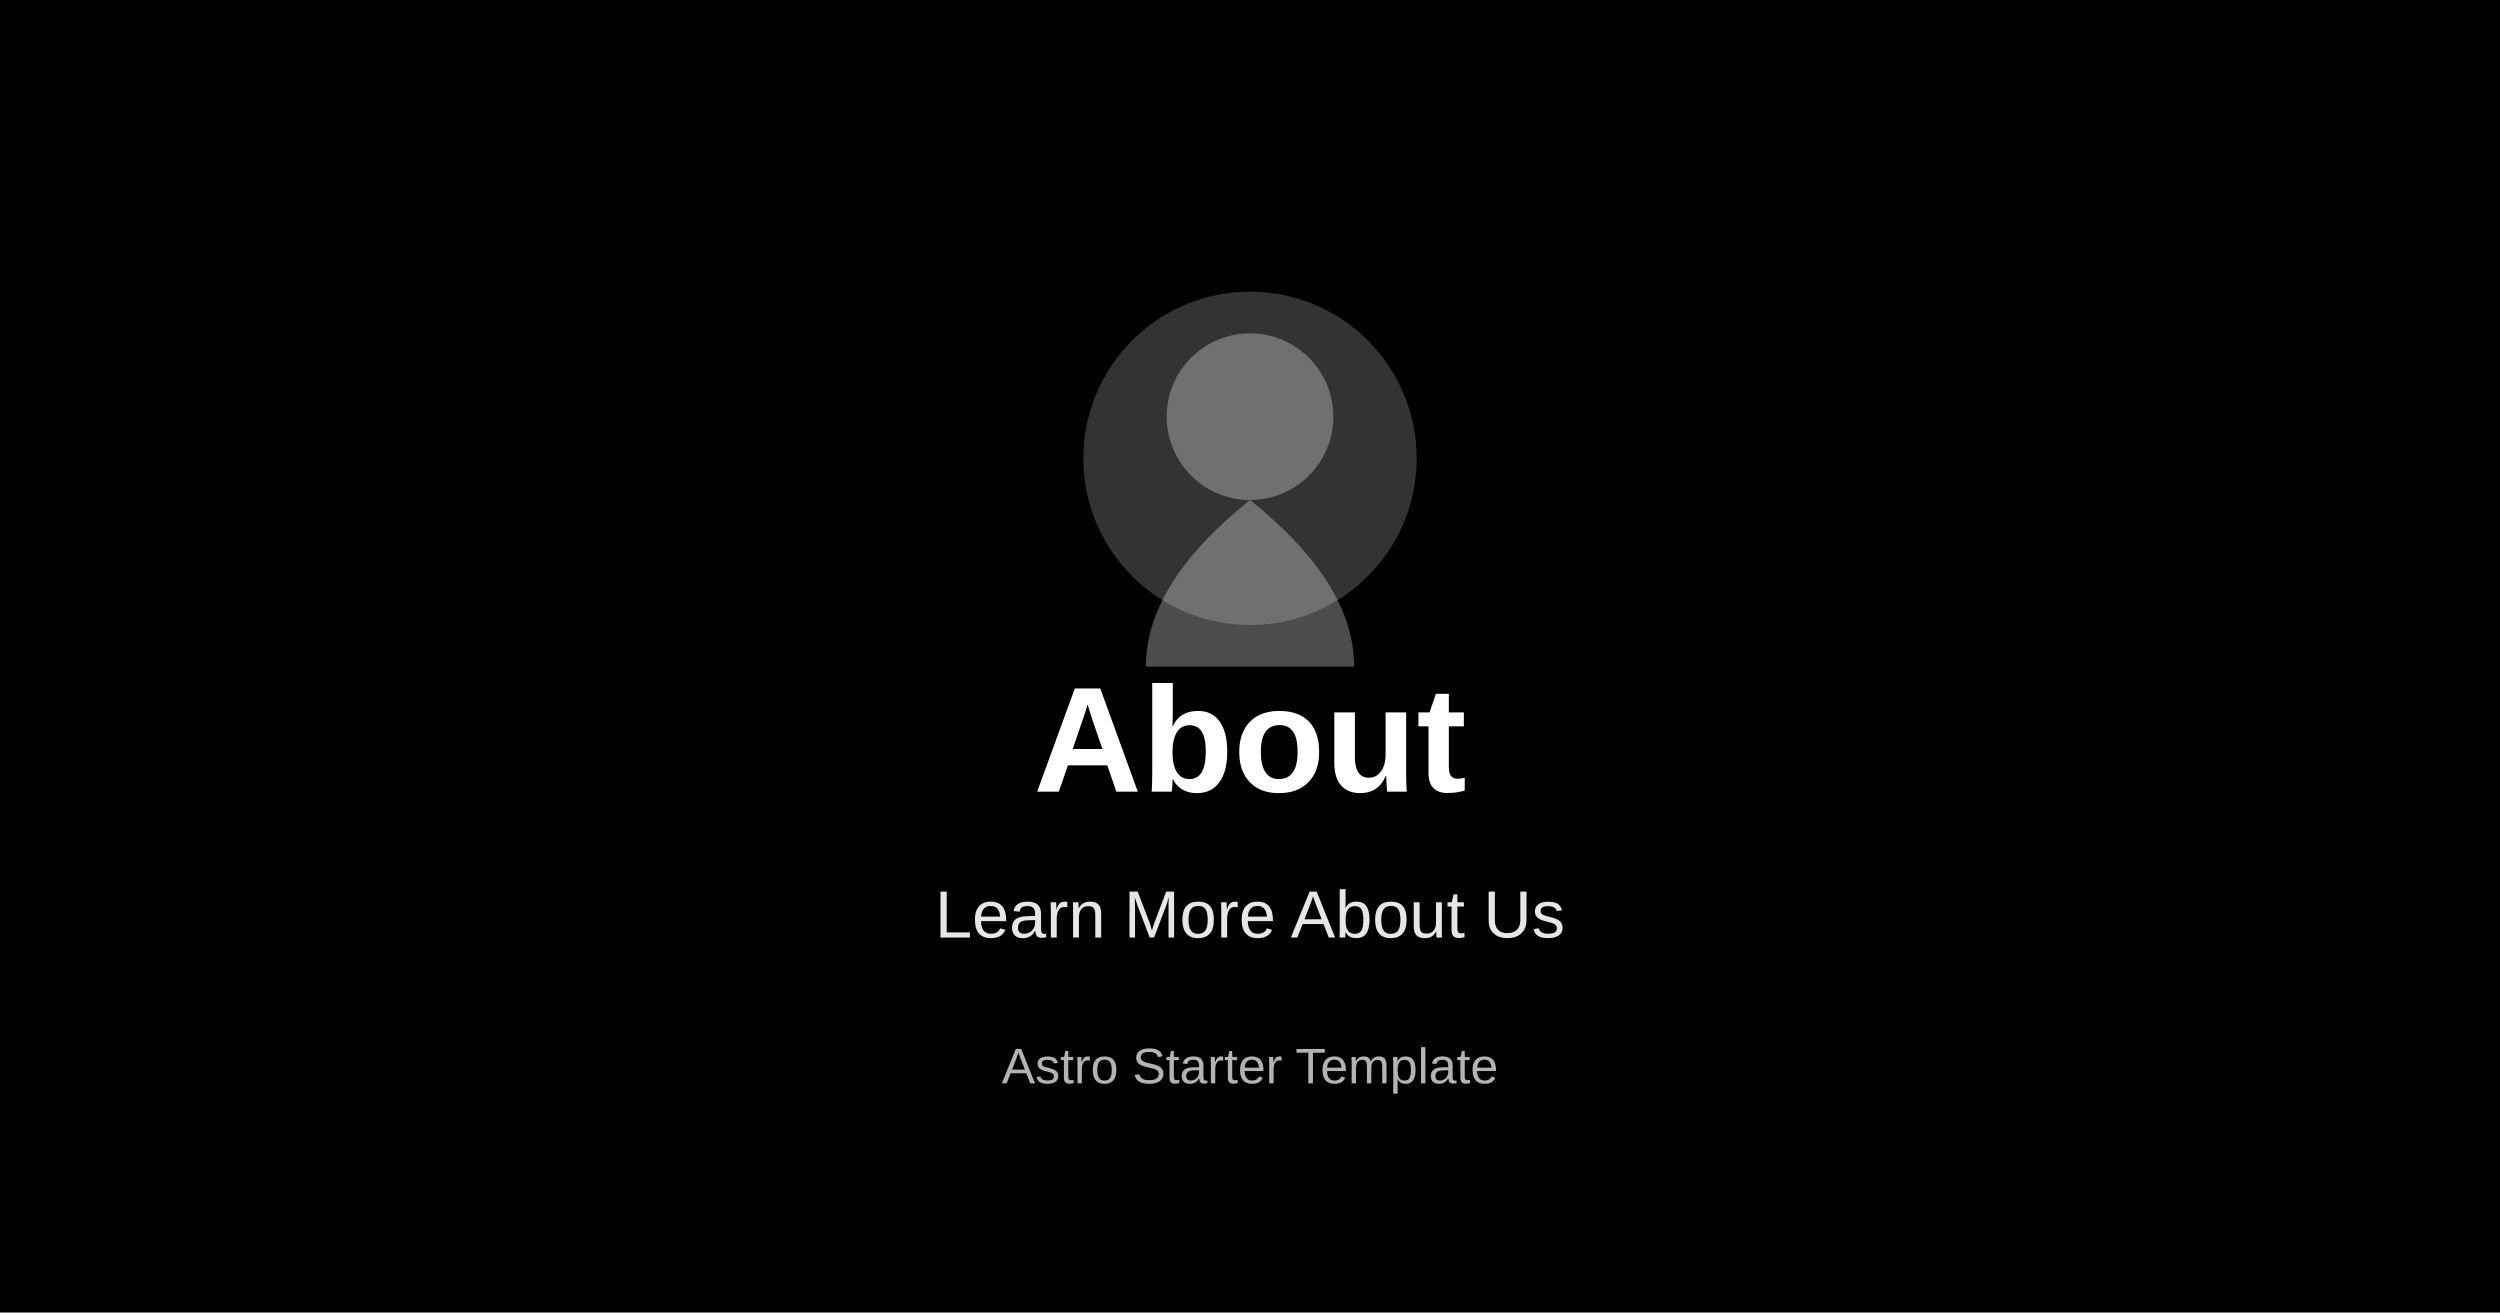
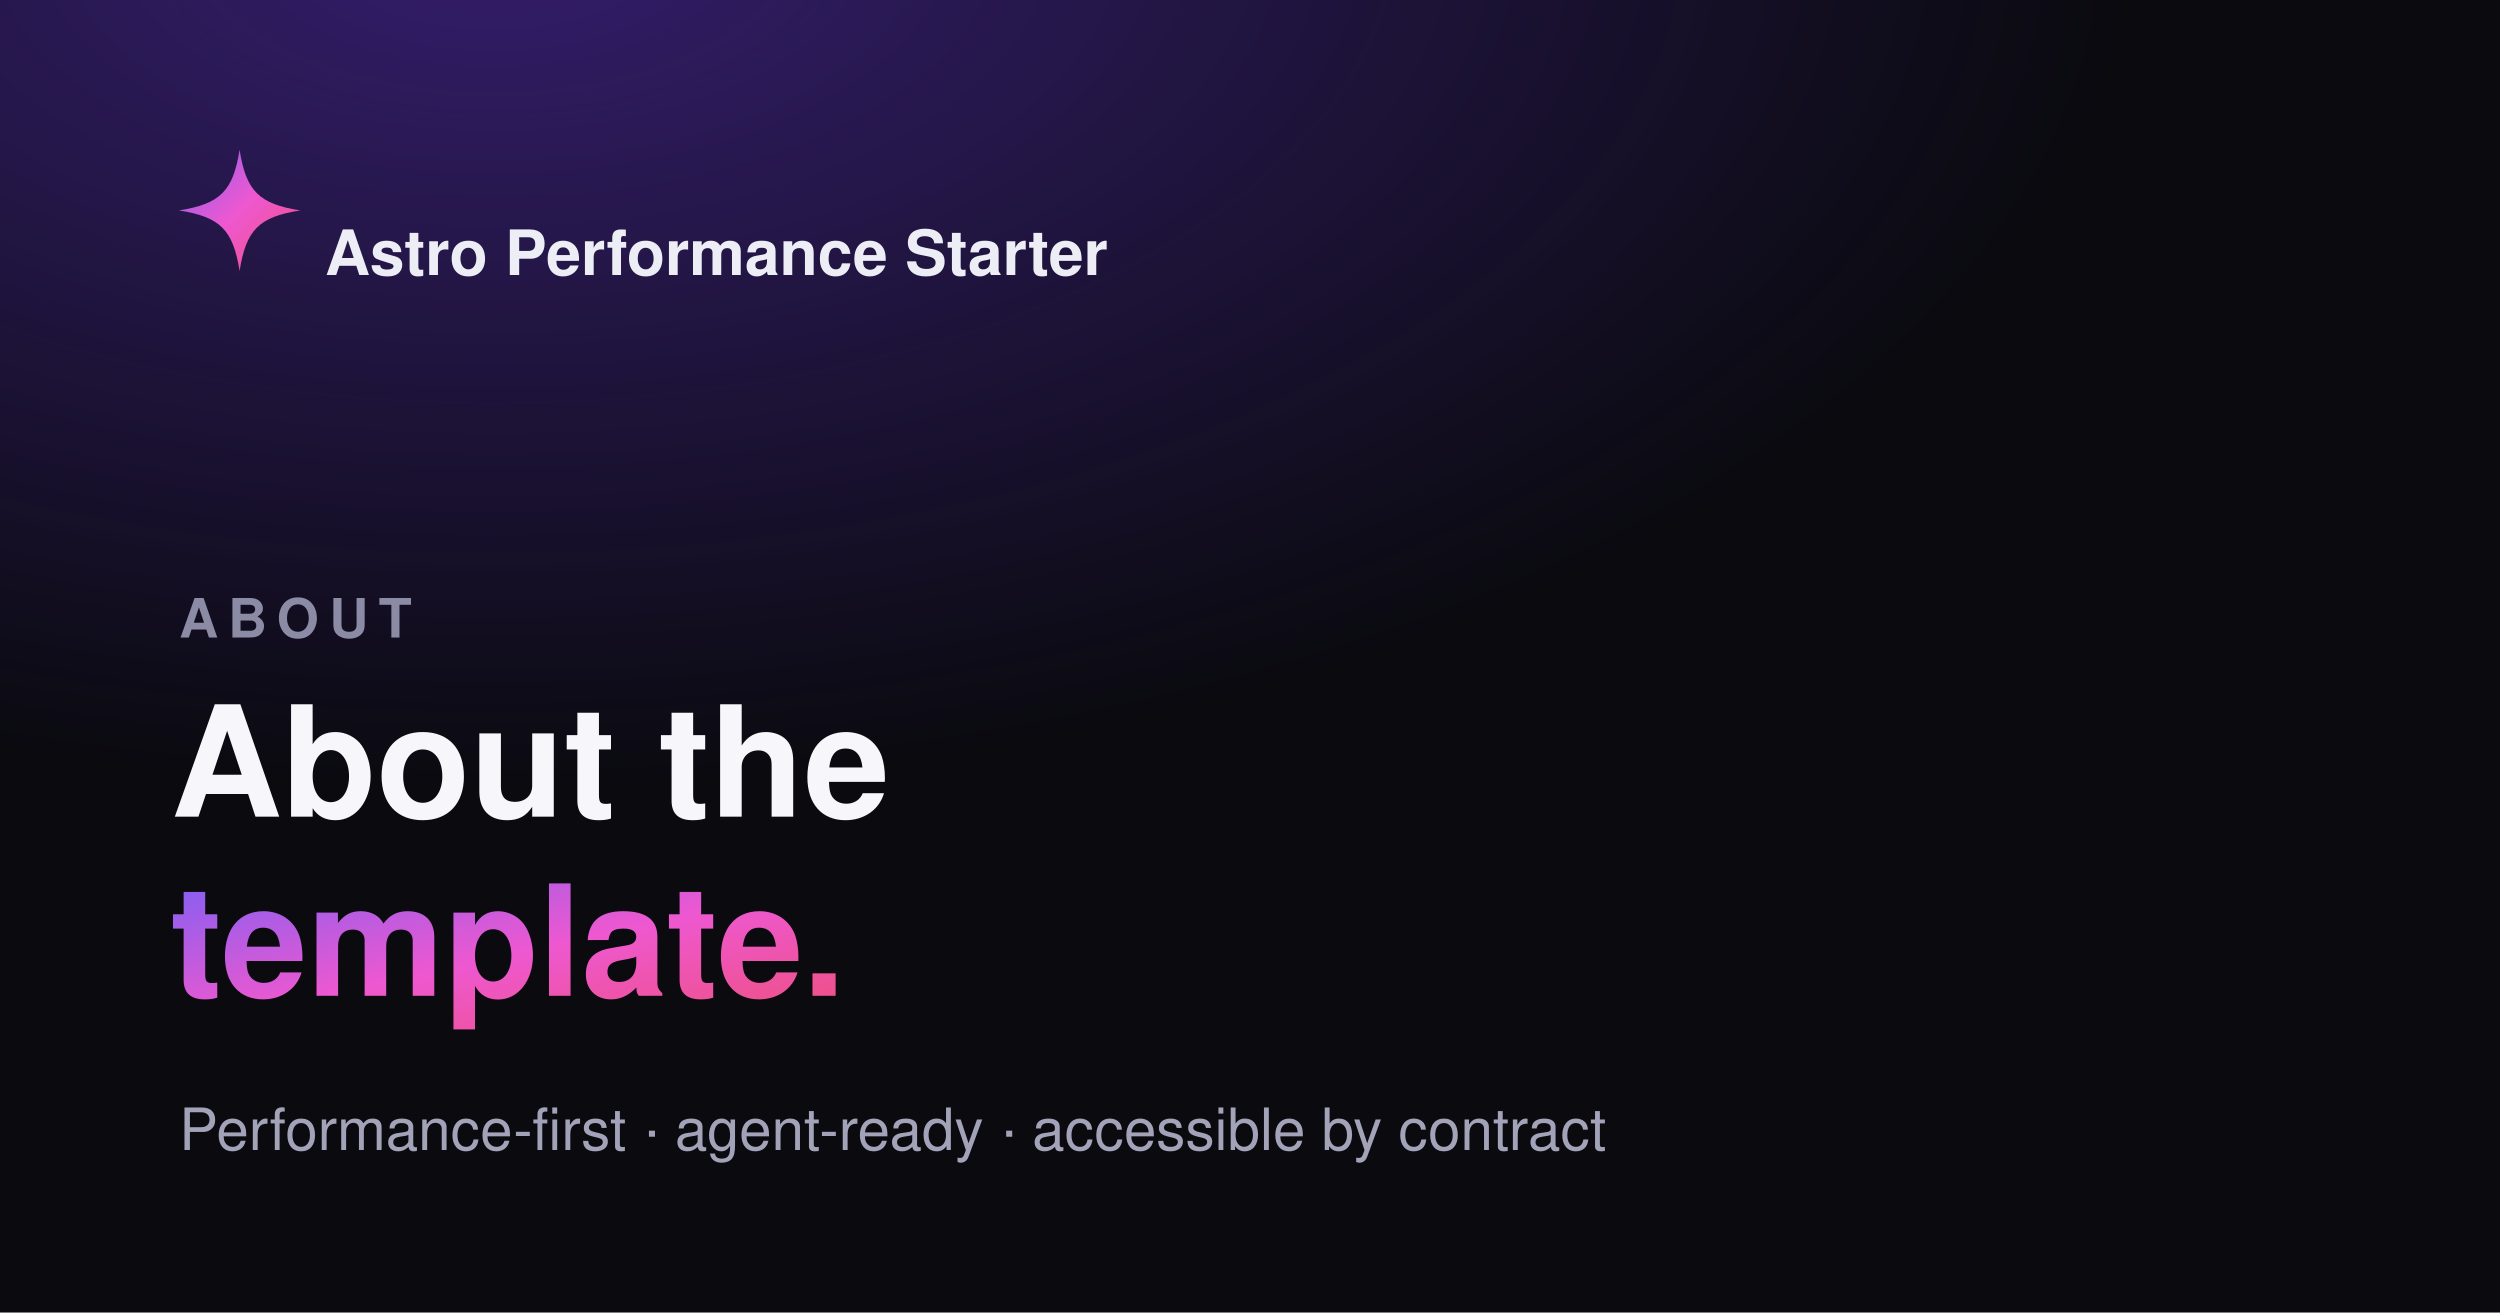
- <svg xmlns="http://www.w3.org/2000/svg" width="1200" height="630">
+ <svg xmlns="http://www.w3.org/2000/svg" width="1200" height="630" viewBox="0 0 1200 630">
  <defs>
-     <linearGradient id="grad-about" x1="0%" y1="0%" x2="100%" y2="100%">
-       <stop offset="0%" stop-color="oklch(0.55 0.22 256)" />
-       <stop offset="100%" stop-color="oklch(0.65 0.20 344)" />
+     <linearGradient id="spark" x1="0" y1="0" x2="1" y2="1">
+       <stop offset="0" stop-color="hsl(256 84% 66%)" />
+       <stop offset="0.5" stop-color="hsl(312 82% 64%)" />
+       <stop offset="1" stop-color="hsl(344 82% 62%)" />
    </linearGradient>
+     <radialGradient id="glow" cx="20%" cy="-5%" r="65%">
+       <stop offset="0" stop-color="hsl(258 60% 45%)" stop-opacity="0.55" />
+       <stop offset="1" stop-color="hsl(258 60% 45%)" stop-opacity="0" />
+     </radialGradient>
  </defs>
-   <rect width="1200" height="630" fill="url(#grad-about)" />
-   <circle cx="600" cy="220" r="80" fill="white" opacity="0.2" />
-   <circle cx="600" cy="200" r="40" fill="white" opacity="0.3" />
-   <path d="M 600 240 Q 550 280 550 320 L 650 320 Q 650 280 600 240" fill="white" opacity="0.3" />
-   <text x="600" y="380" font-family="Arial, sans-serif" font-size="72" font-weight="bold" fill="white" text-anchor="middle">About</text>
-   <text x="600" y="450" font-family="Arial, sans-serif" font-size="32" fill="white" text-anchor="middle" opacity="0.9">Learn More About Us</text>
-   <text x="600" y="520" font-family="Arial, sans-serif" font-size="24" fill="white" text-anchor="middle" opacity="0.7">Astro Starter Template</text>
+   <rect width="1200" height="630" fill="#0a0a0f" />
+   <rect width="1200" height="630" fill="url(#glow)" />
+   <g transform="translate(84 70) scale(0.62)">
+     <path d="M50 3 C 55 35 65 45 97 50 C 65 55 55 65 50 97 C 45 65 35 55 3 50 C 35 45 45 35 50 3 Z" fill="url(#spark)" />
+   </g>
+   <text x="156" y="132" font-family="Helvetica, Arial, sans-serif" font-size="30" font-weight="700" fill="#ededf5">Astro Performance Starter</text>
+   <text x="86" y="306" font-family="Helvetica, Arial, sans-serif" font-size="26" letter-spacing="5" font-weight="600" fill="#8b8ba6">ABOUT</text>
+   <text x="82" y="392" font-family="Helvetica, Arial, sans-serif" font-size="74" font-weight="800" fill="#f6f6fb">About the</text>
+   <text x="82" y="478" font-family="Helvetica, Arial, sans-serif" font-size="74" font-weight="800" fill="url(#spark)">template.</text>
+   <text x="86" y="552" font-family="Helvetica, Arial, sans-serif" font-size="28" fill="#a2a2b8">Performance-first · agent-ready · accessible by contract</text>
</svg>
